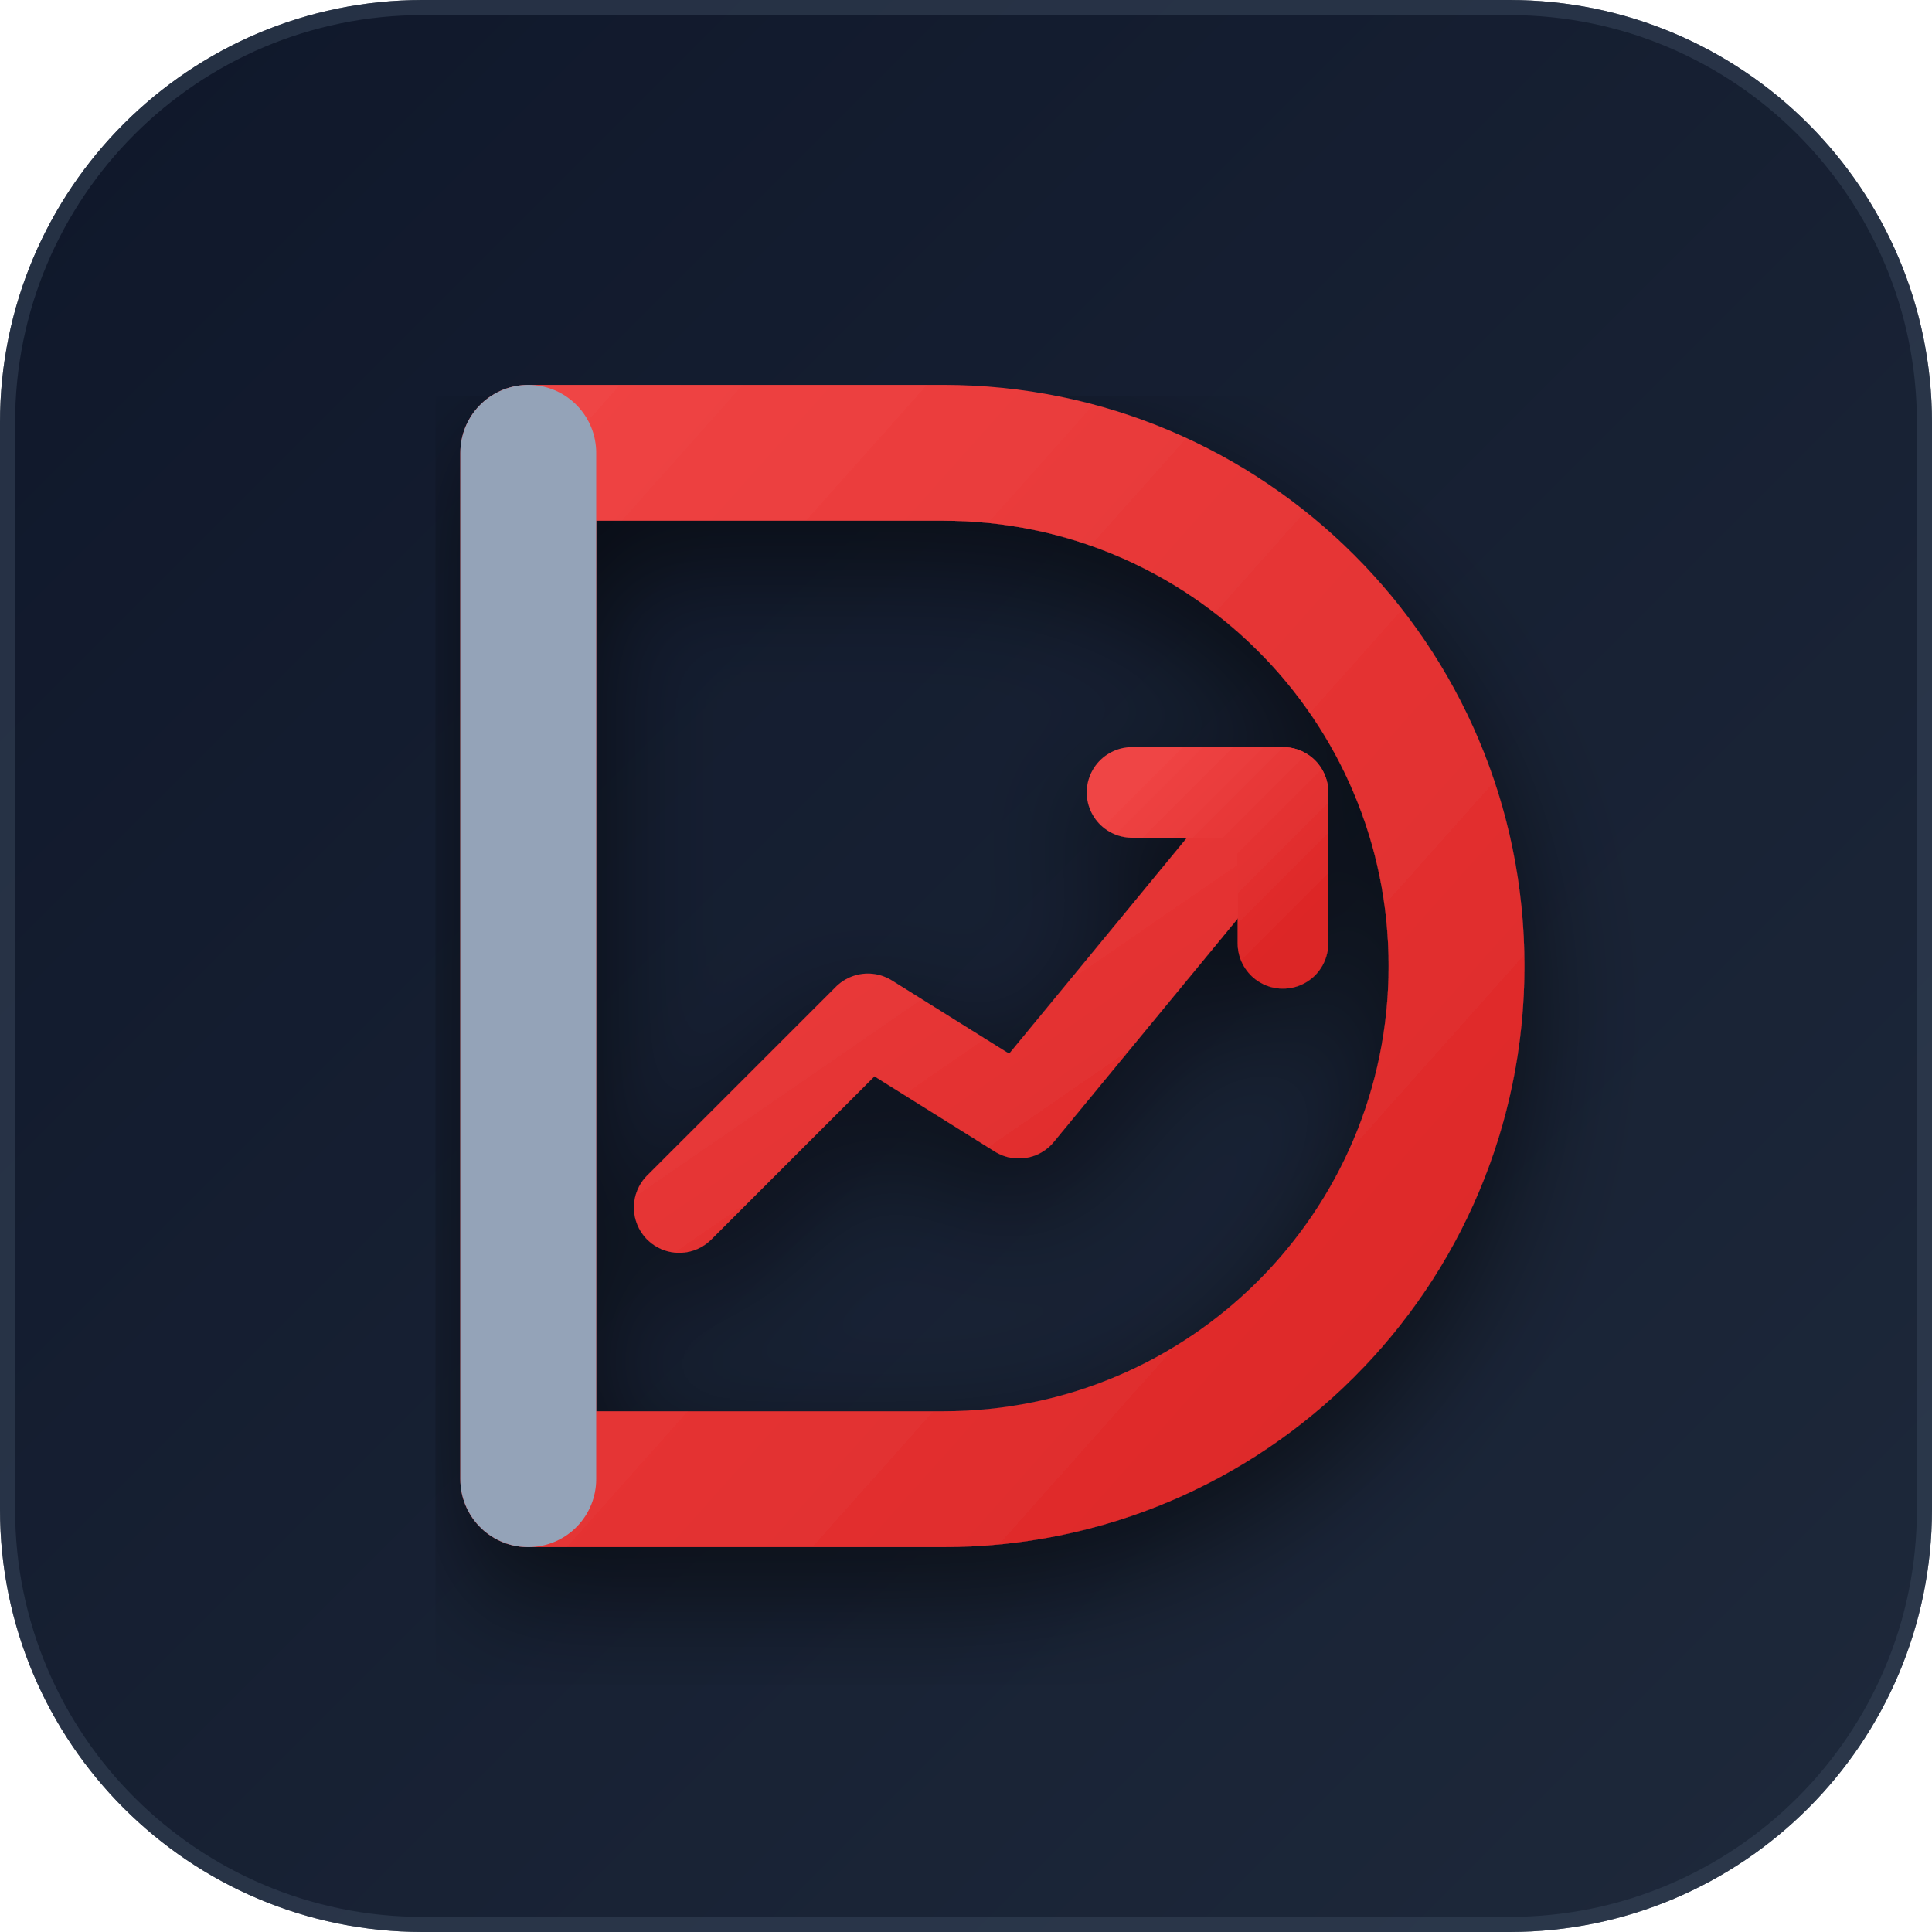
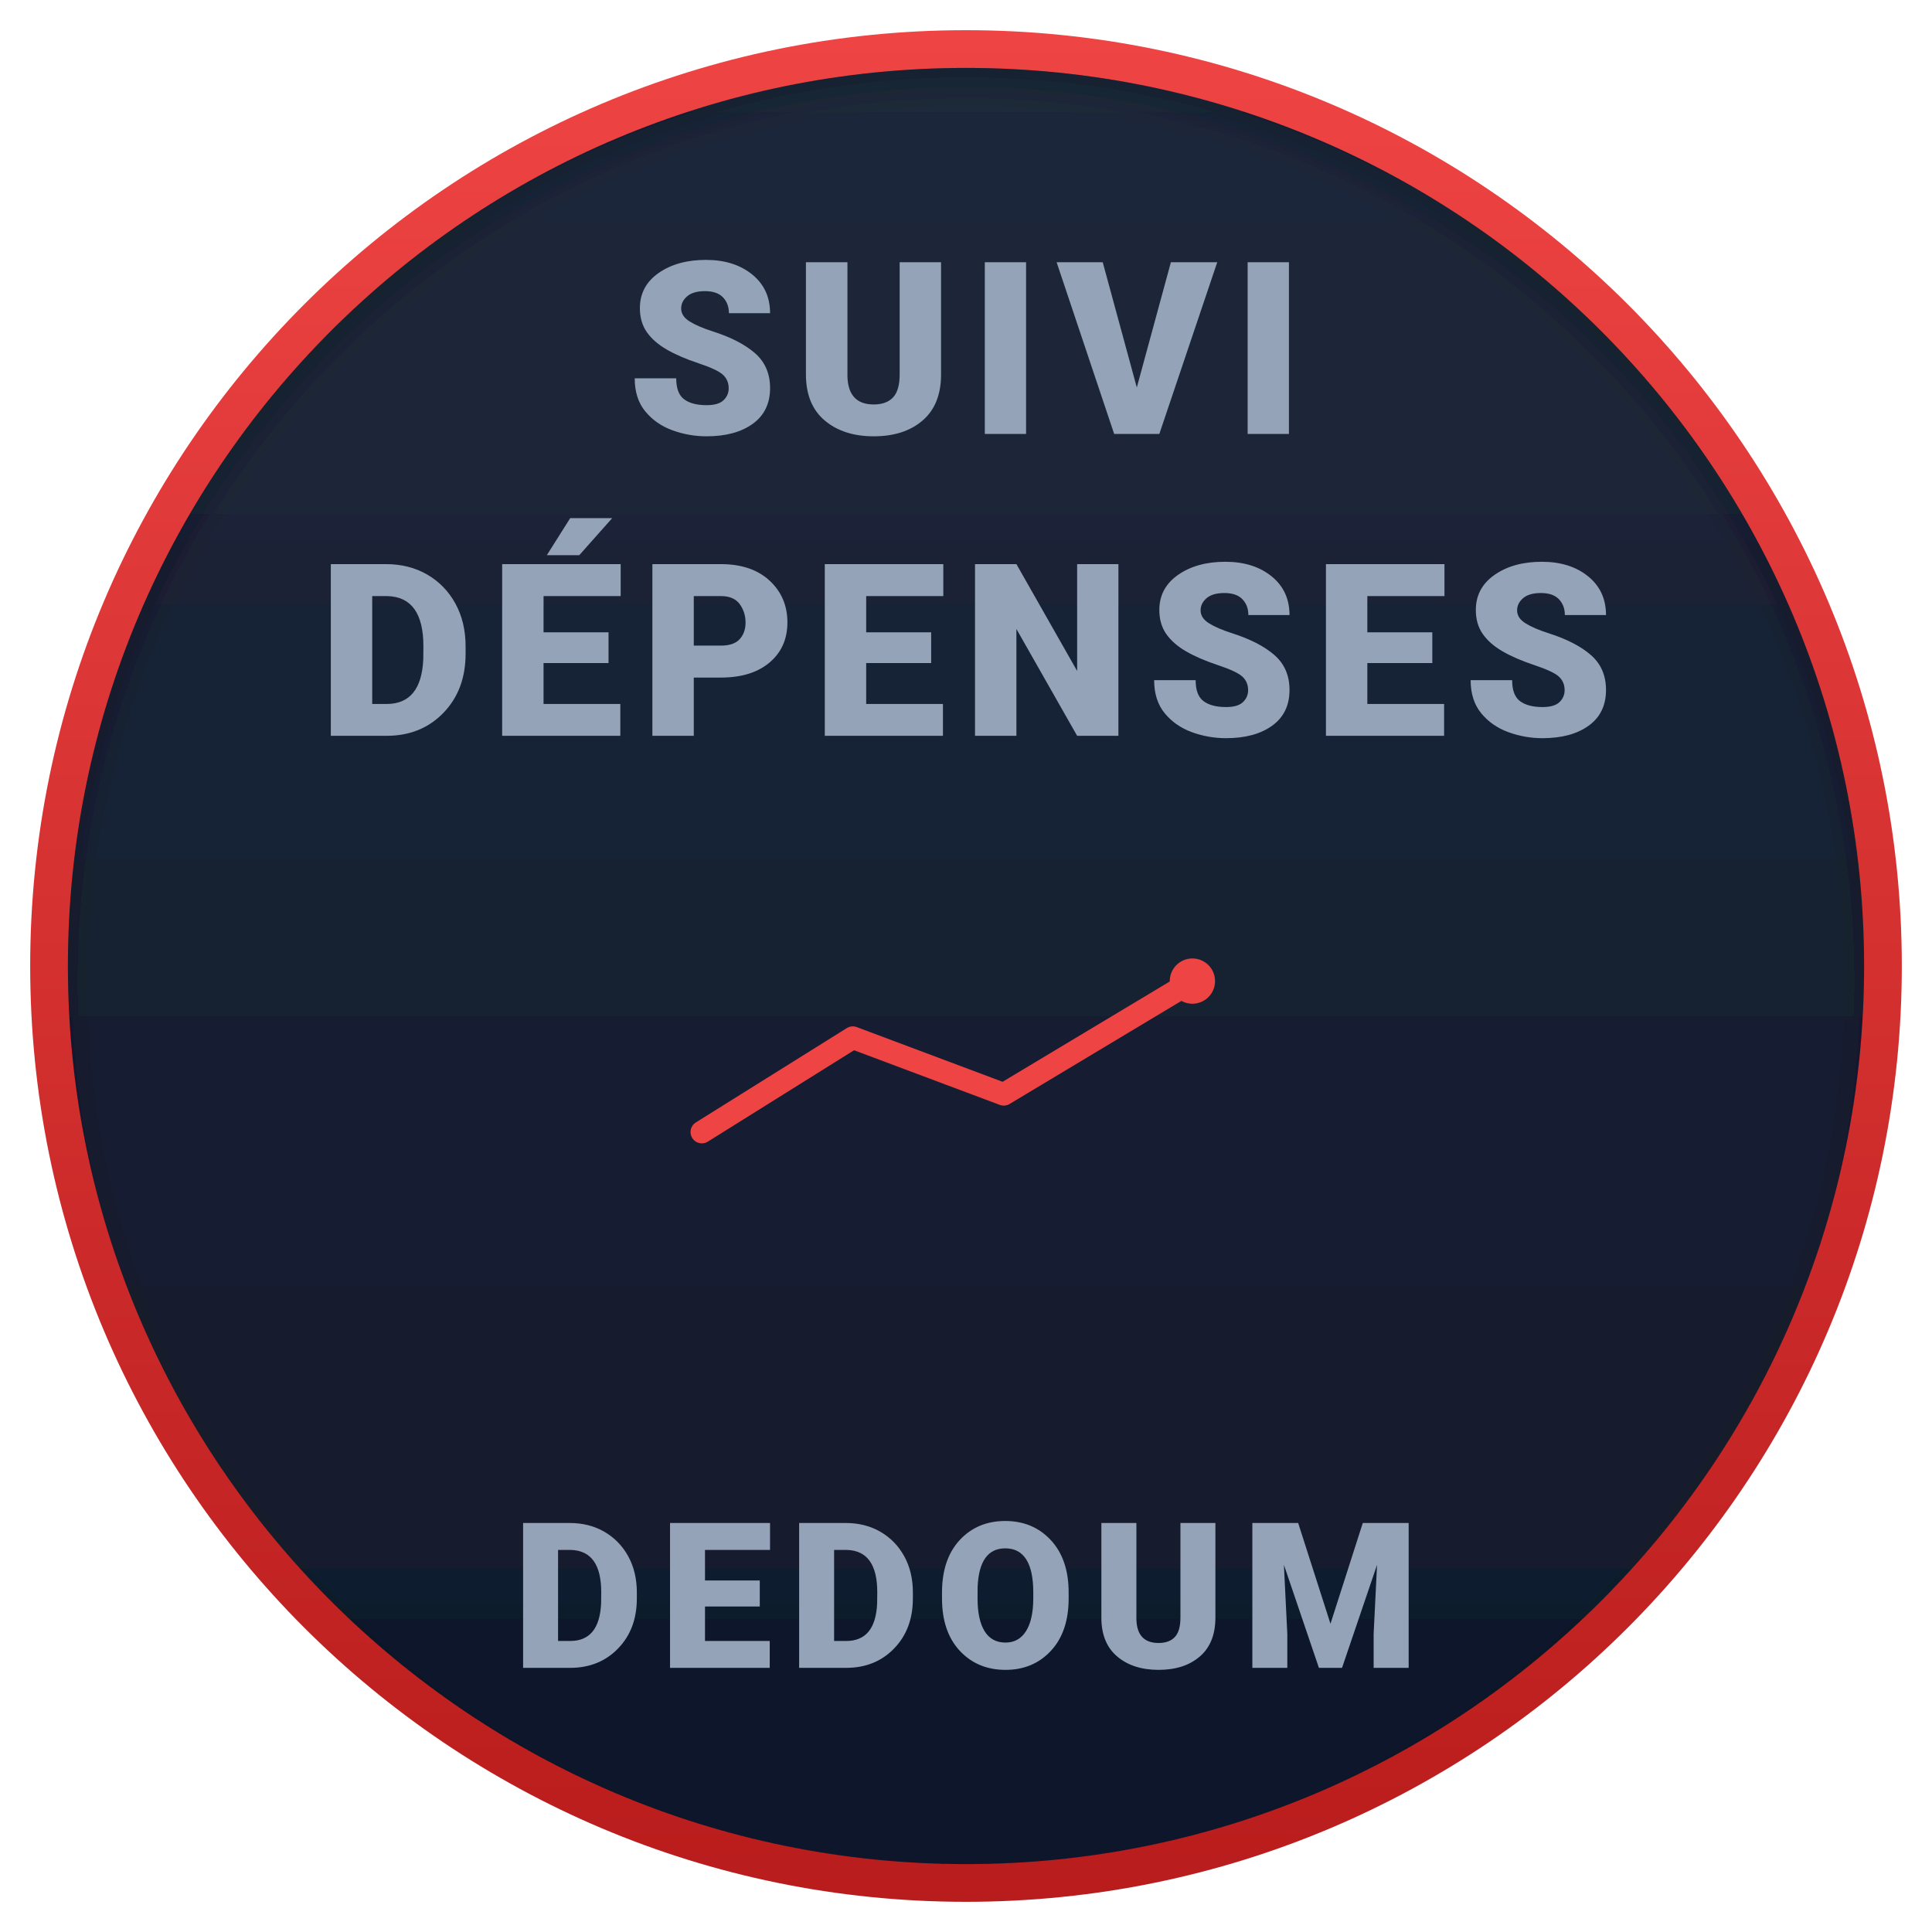
<svg xmlns="http://www.w3.org/2000/svg" viewBox="0 0 512 512" width="100%" height="100%">
  <defs>
-     <linearGradient id="bgGrad" x1="0%" y1="0%" x2="100%" y2="100%">
-       <stop offset="0%" stop-color="#0f172a" />
-       <stop offset="100%" stop-color="#1e293b" />
+     <linearGradient id="expense-border" x1="0%" y1="0%" x2="0%" y2="100%">
+       <stop offset="0%" stop-color="#ef4444" />
+       <stop offset="100%" stop-color="#b91c1c" />
    </linearGradient>
-     <linearGradient id="redGrad" x1="0%" y1="0%" x2="100%" y2="100%">
-       <stop offset="0%" stop-color="#ef4444" />
-       <stop offset="100%" stop-color="#dc2626" />
+     <linearGradient id="expense-bg" x1="0%" y1="0%" x2="0%" y2="100%">
+       <stop offset="0%" stop-color="#1e293b" />
+       <stop offset="100%" stop-color="#0f172a" />
    </linearGradient>
-     <filter id="dropShadow" x="-10%" y="-10%" width="130%" height="130%">
-       <feDropShadow dx="0" dy="12" stdDeviation="16" flood-color="#000000" flood-opacity="0.6" />
+     <filter id="inner-shadow" x="-20%" y="-20%" width="140%" height="140%">
+       <feOffset dx="0" dy="4" />
+       <feGaussianBlur stdDeviation="5" result="offset-blur" />
+       <feComposite operator="out" in="SourceGraphic" in2="offset-blur" result="inverse" />
+       <feFlood flood-color="#000" flood-opacity="0.4" result="color" />
+       <feComposite operator="in" in="color" in2="inverse" result="shadow" />
+       <feComposite operator="over" in="shadow" in2="SourceGraphic" />
    </filter>
  </defs>
-   <rect width="512" height="512" rx="112" fill="url(#bgGrad)" />
-   <rect x="2" y="2" width="508" height="508" rx="110" fill="none" stroke="#334155" stroke-width="4" opacity="0.6" />
-   <g filter="url(#dropShadow)">
-     <path d="M 140 120               L 250 120               A 136 136 0 0 1 250 392               L 140 392               Z" fill="none" stroke="url(#redGrad)" stroke-width="36" stroke-linejoin="round" stroke-linecap="round" />
-     <line x1="140" y1="120" x2="140" y2="392" stroke="#94a3b8" stroke-width="36" stroke-linecap="round" />
-     <path d="M 180 320               L 230 270               L 270 295               L 340 210" fill="none" stroke="url(#redGrad)" stroke-width="24" stroke-linecap="round" stroke-linejoin="round" />
-     <path d="M 300 210 L 340 210 L 340 250" fill="none" stroke="url(#redGrad)" stroke-width="24" stroke-linecap="round" stroke-linejoin="round" />
+   <circle cx="256" cy="256" r="248" fill="url(#expense-border)" />
+   <circle cx="256" cy="256" r="238" fill="url(#expense-bg)" filter="url(#inner-shadow)" />
+   <text x="256" y="115" text-anchor="middle" font-family="'Segoe UI', Roboto, 'Helvetica Neue', Arial, sans-serif" font-weight="800" font-size="64" letter-spacing="4" fill="#94a3b8">SUIVI</text>
+   <text x="256" y="195" text-anchor="middle" font-family="'Segoe UI', Roboto, 'Helvetica Neue', Arial, sans-serif" font-weight="800" font-size="64" letter-spacing="4" fill="#94a3b8">DÉPENSES</text>
+   <g transform="translate(136, 180)">
+     <path d="M 50 120 L 90 95 L 130 110 L 180 80" fill="none" stroke="#ef4444" stroke-width="6" stroke-linecap="round" stroke-linejoin="round" />
+     <circle cx="180" cy="80" r="6" fill="#ef4444" />
  </g>
+   <text x="256" y="442" text-anchor="middle" font-family="'Segoe UI', Roboto, 'Helvetica Neue', Arial, sans-serif" font-weight="900" font-size="54" letter-spacing="4" fill="#94a3b8">DEDOUM</text>
</svg>
